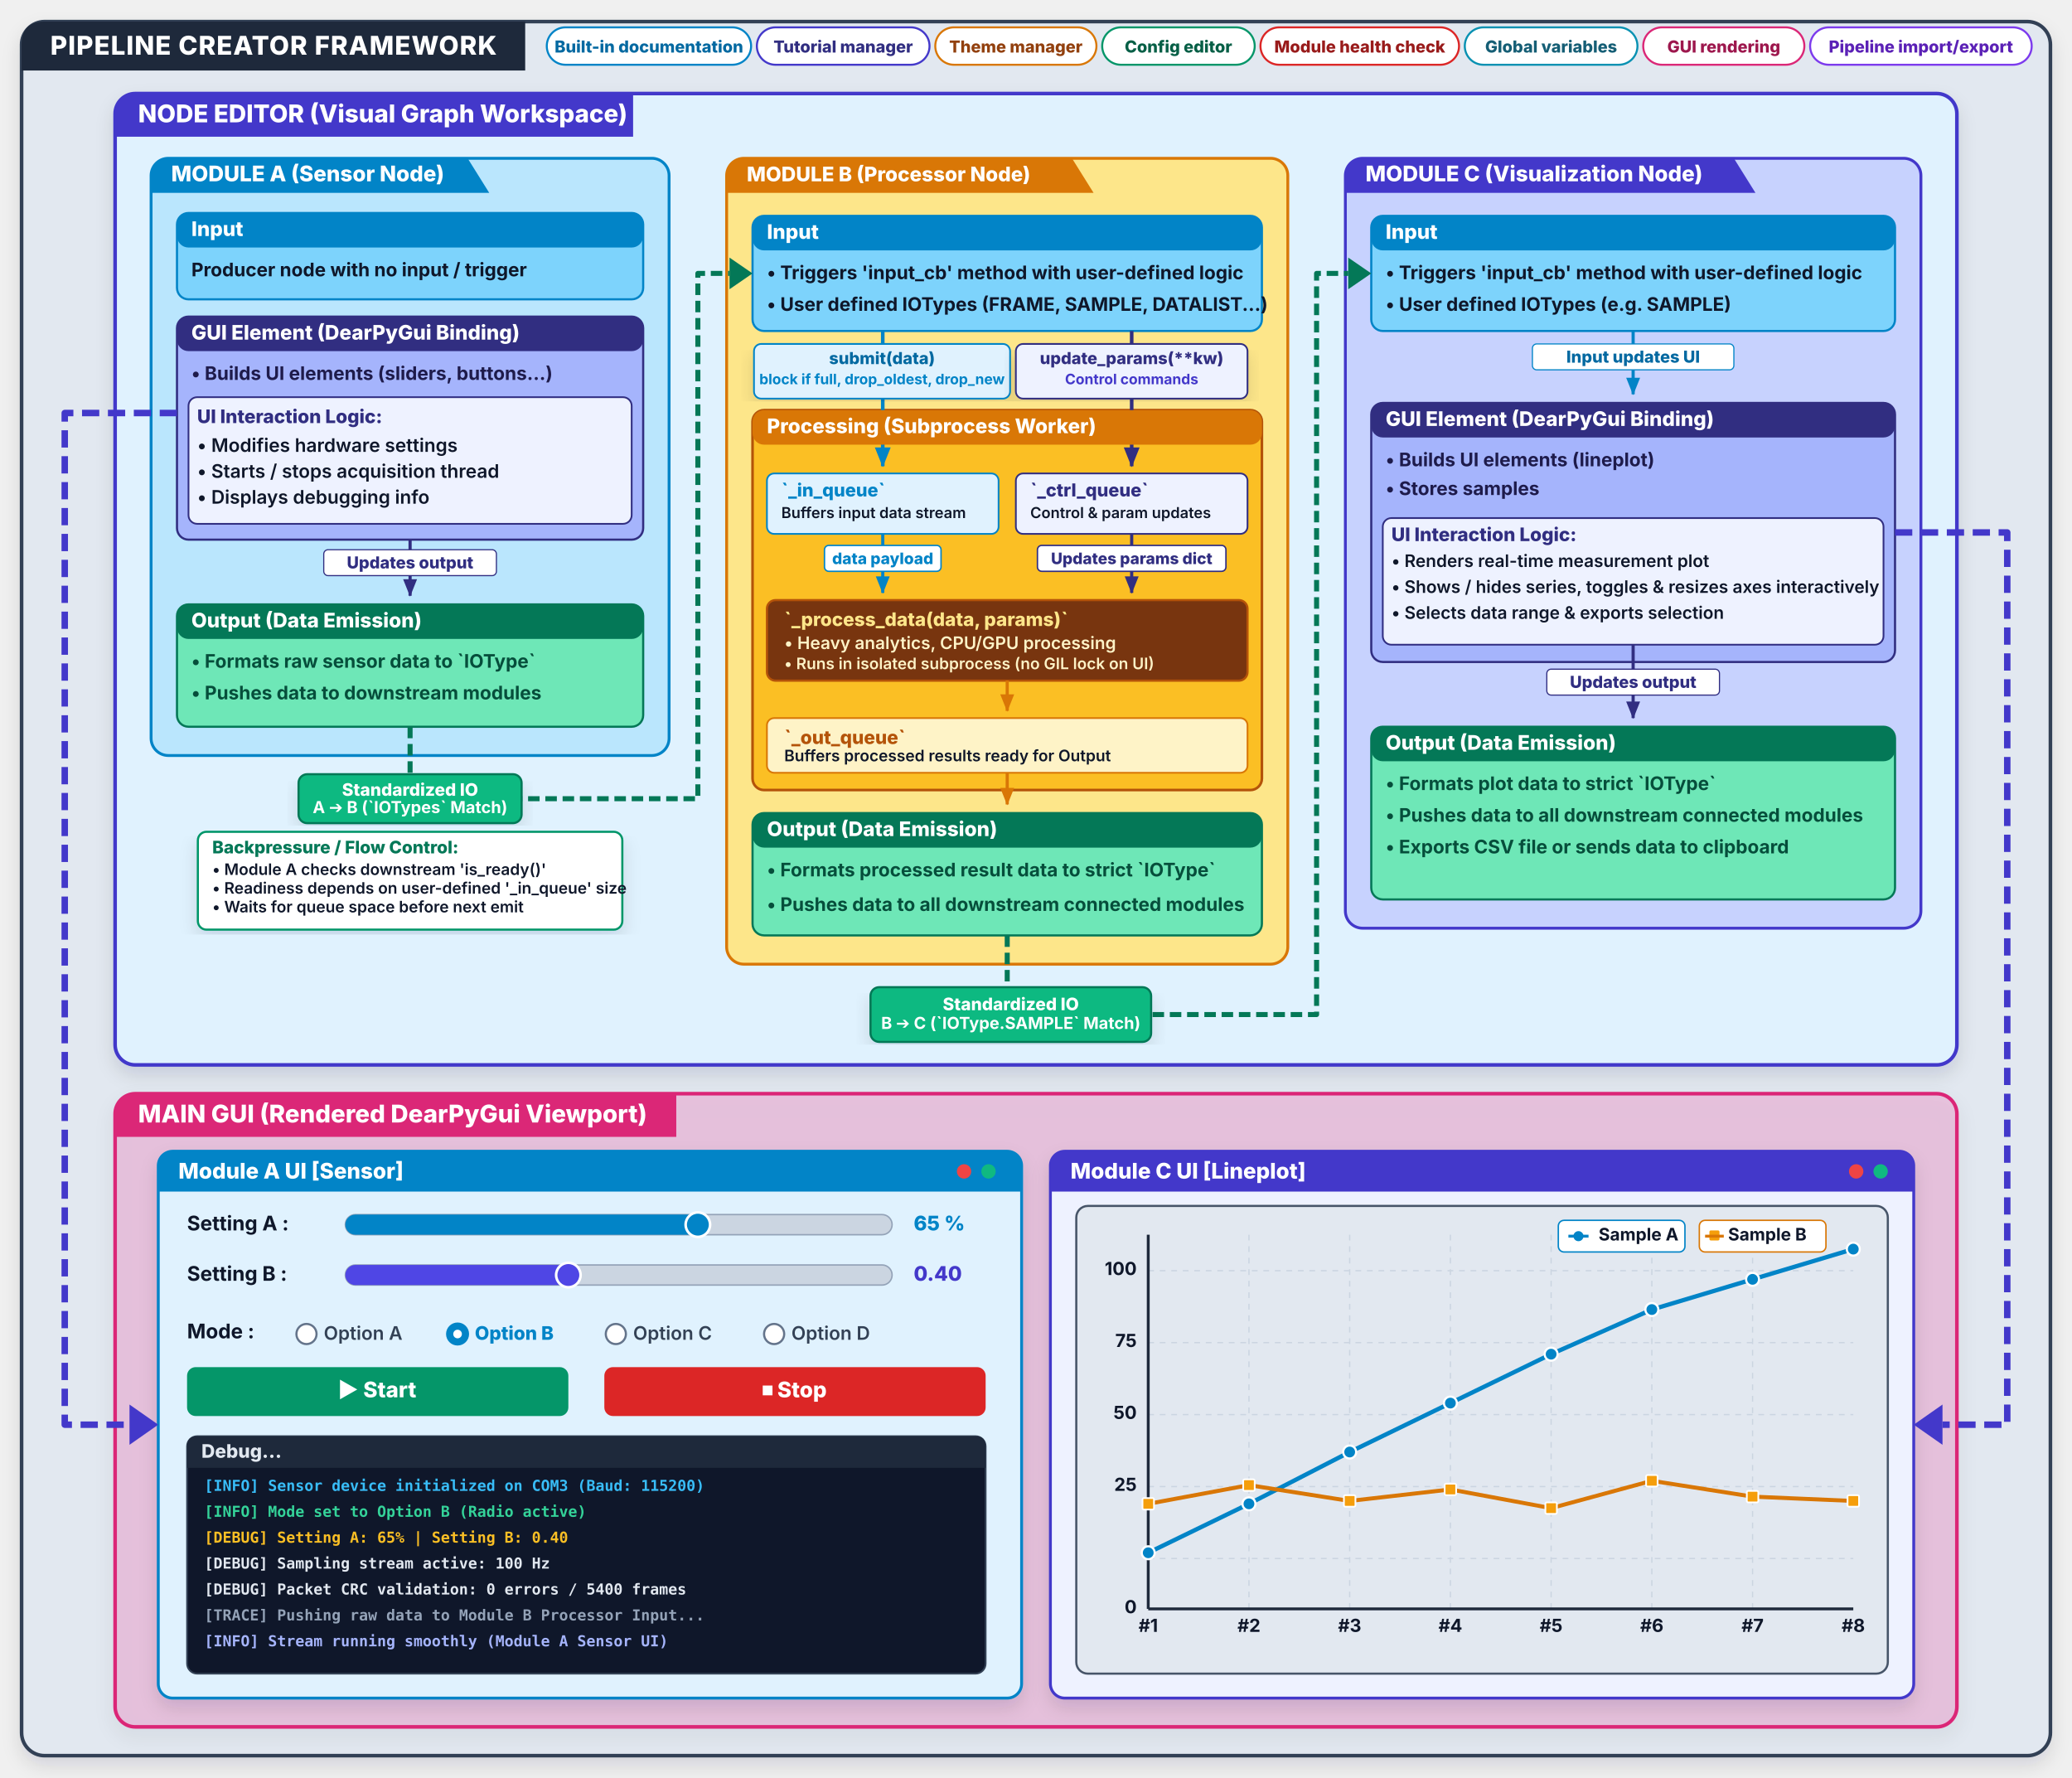
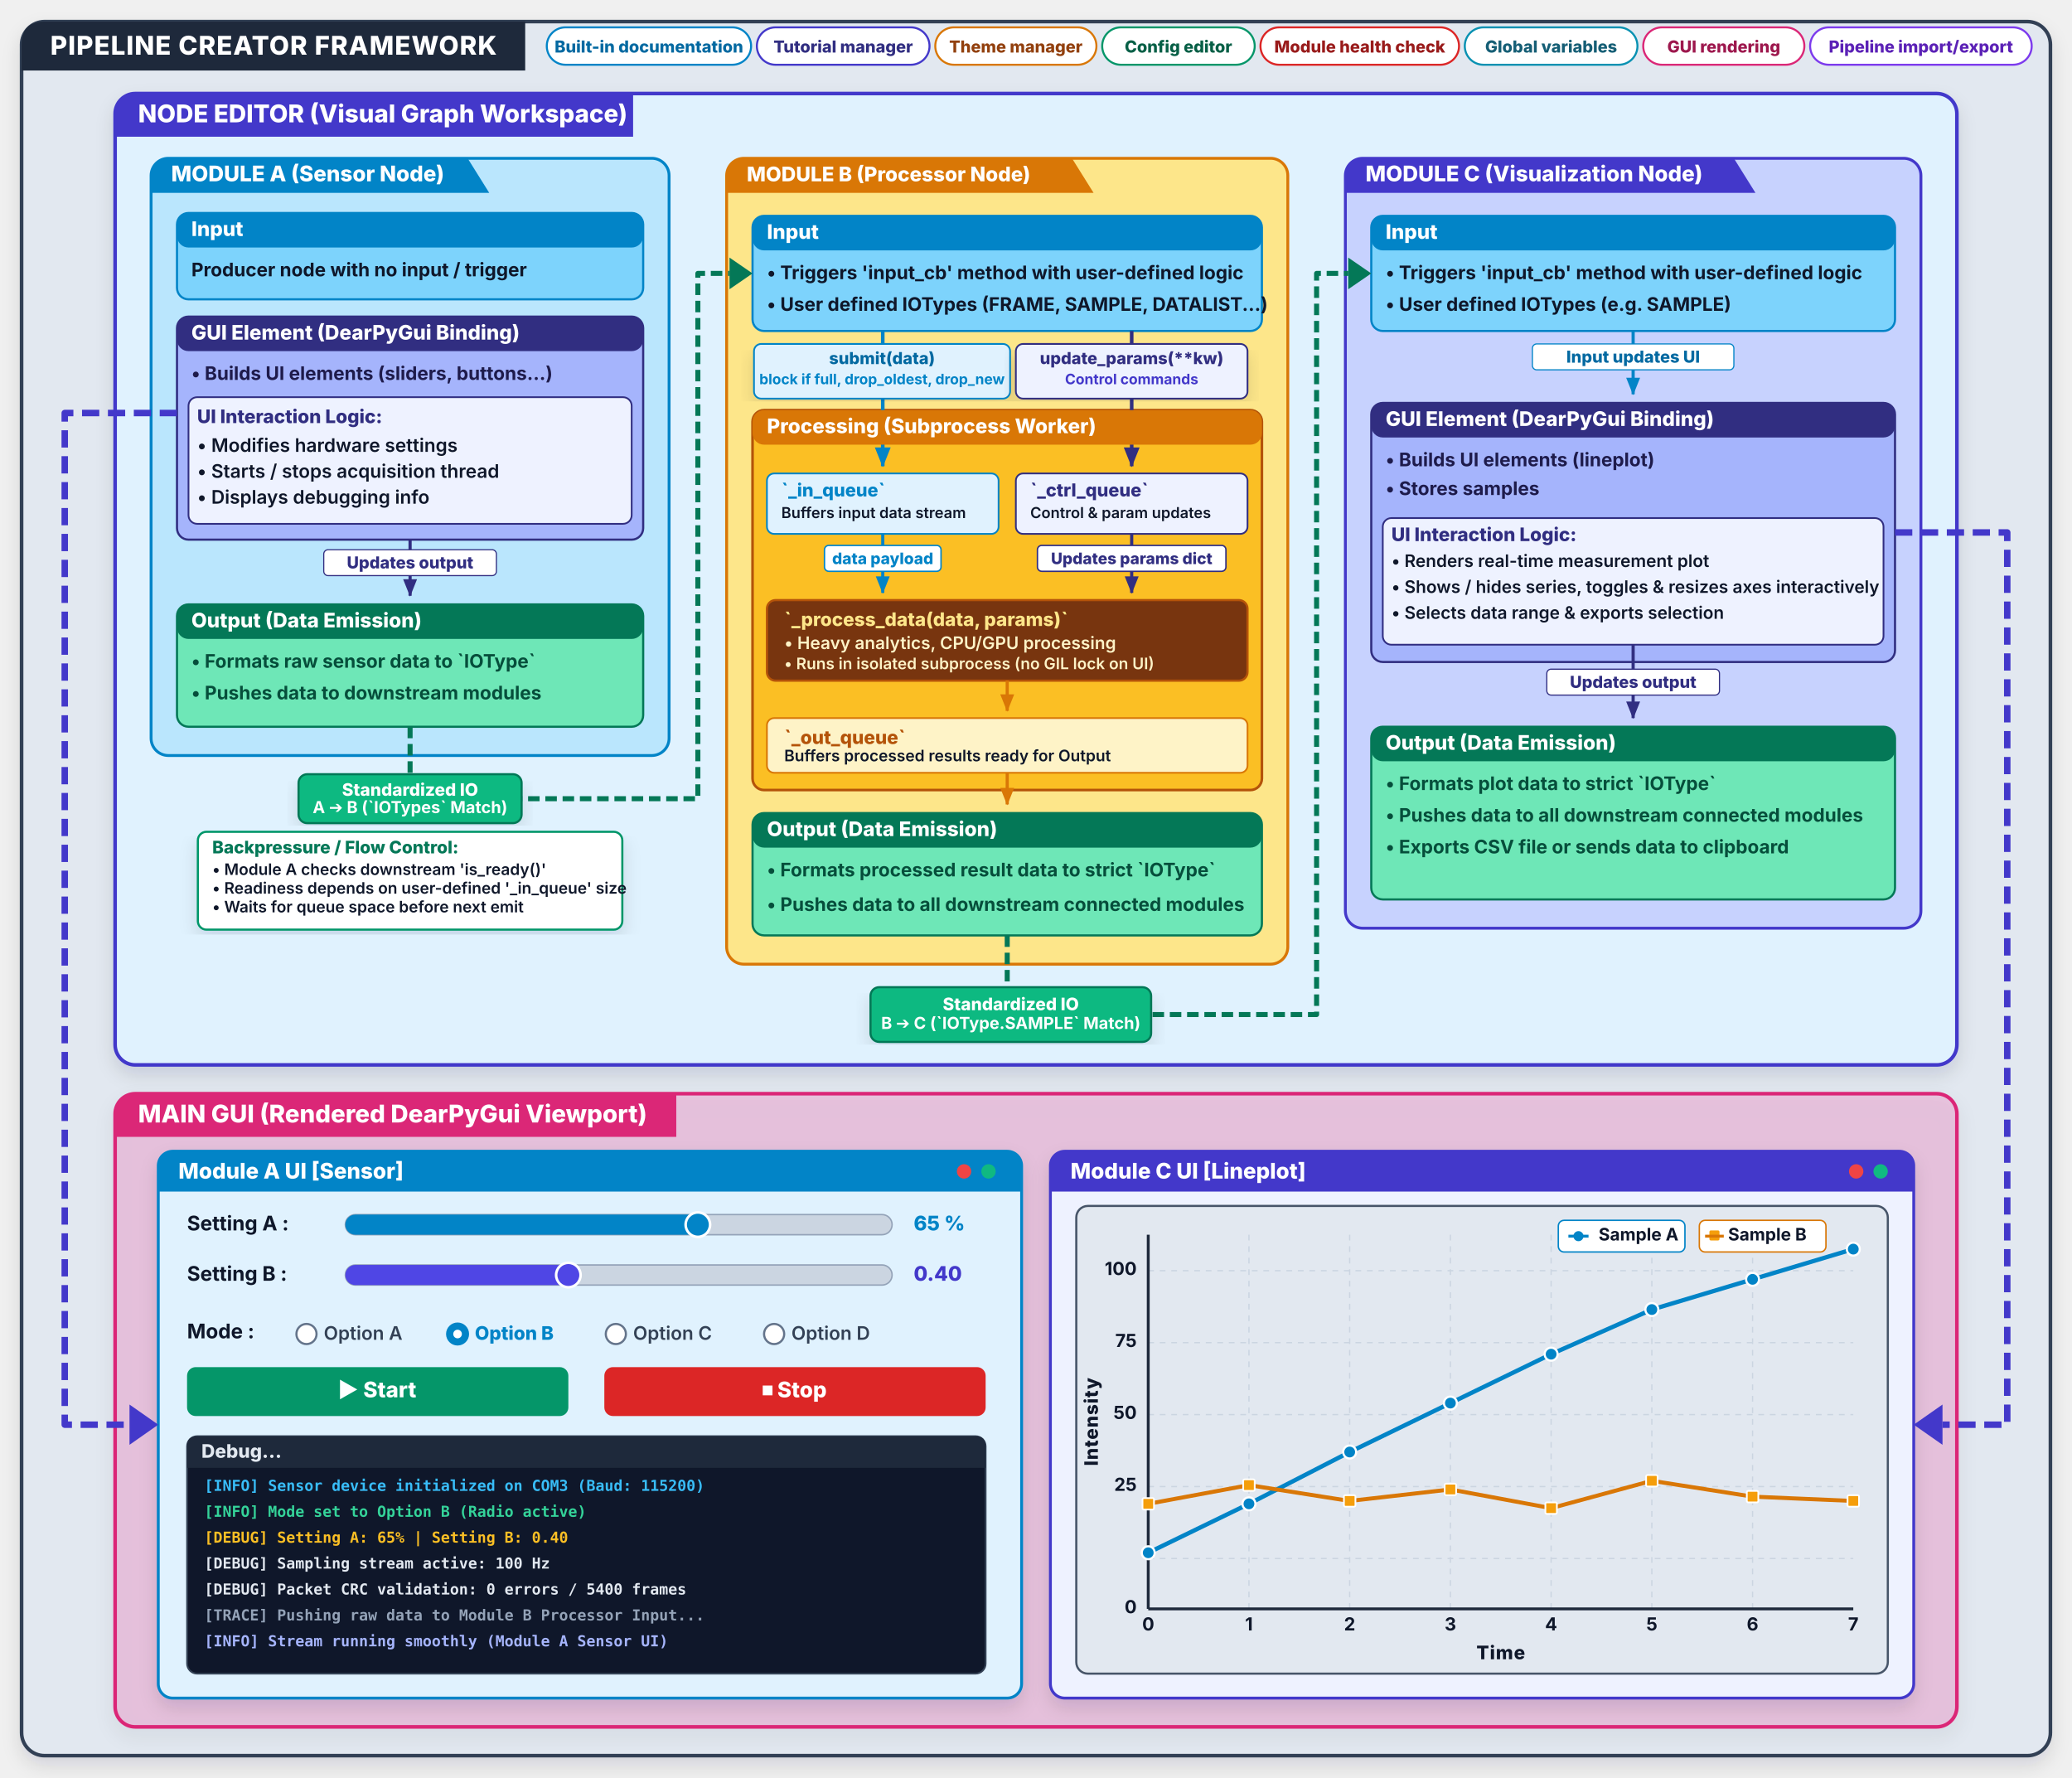
<svg xmlns="http://www.w3.org/2000/svg" viewBox="0 0 1440 1235" width="100%" height="100%" style="background-color: transparent; font-family: 'Inter', system-ui, -apple-system, sans-serif;">
  <defs>
    <filter id="shadow" x="-5%" y="-5%" width="110%" height="110%">
      <feDropShadow dx="0" dy="6" stdDeviation="6" flood-color="#0F172A" flood-opacity="0.12" />
    </filter>
    <filter id="glow-green" x="-20%" y="-20%" width="140%" height="140%">
      <feGaussianBlur stdDeviation="3" result="blur" />
      <feComposite in="SourceGraphic" in2="blur" operator="over" />
    </filter>
    <marker id="arrow-blue" viewBox="0 0 10 10" refX="9.5" refY="5" markerWidth="5.5" markerHeight="5.5" orient="auto-start-reverse">
      <path d="M 0 1 L 10 5 L 0 9 z" fill="#0284C7" />
    </marker>
    <marker id="arrow-green" viewBox="0 0 10 10" refX="9.5" refY="5" markerWidth="5.5" markerHeight="5.5" orient="auto-start-reverse">
      <path d="M 0 1 L 10 5 L 0 9 z" fill="#059669" />
    </marker>
    <marker id="arrow-indigo" viewBox="0 0 10 10" refX="9.5" refY="5" markerWidth="5.5" markerHeight="5.5" orient="auto-start-reverse">
      <path d="M 0 1 L 10 5 L 0 9 z" fill="#312E81" />
    </marker>
    <marker id="arrow-io-green" viewBox="0 0 10 10" refX="9.5" refY="5" markerWidth="6" markerHeight="6" orient="auto-start-reverse">
      <path d="M 0 1 L 10 5 L 0 9 z" fill="#047857" />
    </marker>
    <marker id="arrow-amber" viewBox="0 0 10 10" refX="9.5" refY="5" markerWidth="5.5" markerHeight="5.5" orient="auto-start-reverse">
      <path d="M 0 1 L 10 5 L 0 9 z" fill="#D97706" />
    </marker>
    <marker id="arrow-wire" viewBox="0 0 10 10" refX="9.5" refY="5" markerWidth="7" markerHeight="7" orient="auto-start-reverse">
      <path d="M 0 0 L 10 5 L 0 10 z" fill="#0284C7" />
    </marker>
    <marker id="arrow-gui" viewBox="0 0 12 12" refX="11.5" refY="6" markerWidth="8.5" markerHeight="8.5" orient="auto-start-reverse">
      <path d="M 0 1.5 L 12 6 L 0 10.5 z" fill="#4338CA" />
    </marker>
  </defs>
  <g transform="translate(15, 15)">
    <rect x="0" y="0" width="1410" height="1205" rx="16" fill="#E2E8F0" stroke="#334155" stroke-width="2.5" filter="url(#shadow)" />
    <path d="M 0 16 Q 0 0 16 0 L 350 0 L 350 34 L 0 34 Z" fill="#1E293B" />
    <text x="20" y="23" fill="#FFFFFF" font-size="18" font-weight="800" letter-spacing="0.6">PIPELINE CREATOR FRAMEWORK</text>
    <g transform="translate(365, 4)">
      <rect x="0" y="0" width="142" height="26" rx="13" fill="#FFFFFF" stroke="#0284C7" stroke-width="1.4" />
      <text x="71" y="17.5" fill="#0369A1" font-size="11.5" font-weight="800" text-anchor="middle">Built-in documentation</text>
      <rect x="146" y="0" width="120" height="26" rx="13" fill="#FFFFFF" stroke="#4338CA" stroke-width="1.4" />
      <text x="206" y="17.5" fill="#312E81" font-size="11.5" font-weight="800" text-anchor="middle">Tutorial manager</text>
      <rect x="270" y="0" width="112" height="26" rx="13" fill="#FFFFFF" stroke="#D97706" stroke-width="1.4" />
      <text x="326" y="17.5" fill="#92400E" font-size="11.5" font-weight="800" text-anchor="middle">Theme manager</text>
      <rect x="386" y="0" width="106" height="26" rx="13" fill="#FFFFFF" stroke="#059669" stroke-width="1.4" />
      <text x="439" y="17.5" fill="#065F46" font-size="11.5" font-weight="800" text-anchor="middle">Config editor</text>
      <rect x="496" y="0" width="138" height="26" rx="13" fill="#FFFFFF" stroke="#DC2626" stroke-width="1.4" />
      <text x="565" y="17.5" fill="#991B1B" font-size="11.5" font-weight="800" text-anchor="middle">Module health check</text>
      <rect x="638" y="0" width="120" height="26" rx="13" fill="#FFFFFF" stroke="#0891B2" stroke-width="1.4" />
      <text x="698" y="17.5" fill="#155E75" font-size="11.5" font-weight="800" text-anchor="middle">Global variables</text>
      <rect x="762" y="0" width="112" height="26" rx="13" fill="#FFFFFF" stroke="#DB2777" stroke-width="1.4" />
      <text x="818" y="17.5" fill="#9D174D" font-size="11.5" font-weight="800" text-anchor="middle">GUI rendering</text>
      <rect x="878" y="0" width="154" height="26" rx="13" fill="#FFFFFF" stroke="#7C3AED" stroke-width="1.4" />
      <text x="955" y="17.5" fill="#5B21B6" font-size="11.5" font-weight="800" text-anchor="middle">Pipeline import/export</text>
    </g>
    <g transform="translate(65, 50)">
      <rect x="0" y="0" width="1280" height="675" rx="14" fill="#E0F2FE" stroke="#4338CA" stroke-width="2.5" filter="url(#shadow)" />
      <path d="M 0 14 Q 0 0 14 0 L 360 0 L 360 30 L 0 30 Z" fill="#4338CA" />
      <text x="16" y="20" fill="#FFFFFF" font-size="17" font-weight="800">NODE EDITOR (Visual Graph Workspace)</text>
      <g transform="translate(25, 45)">
        <rect x="0" y="0" width="360" height="415" rx="12" fill="#BAE6FD" stroke="#0284C7" stroke-width="2" />
        <path d="M 0 12 Q 0 0 12 0 L 220 0 L 235 24 L 0 24 Z" fill="#0284C7" />
        <text x="14" y="16" fill="#FFFFFF" font-size="15" font-weight="800">MODULE A (Sensor Node)</text>
        <g transform="translate(18, 38)">
          <rect x="0" y="0" width="324" height="60" rx="8" fill="#7DD3FC" stroke="#0284C7" stroke-width="1.5" />
          <rect x="0" y="0" width="324" height="24" rx="8" fill="#0284C7" />
          <text x="10" y="16" fill="#FFFFFF" font-size="14" font-weight="800">Input</text>
          <text x="10" y="44" fill="#0F172A" font-size="13" font-weight="700">Producer node with no input / trigger</text>
        </g>
        <g transform="translate(18, 110)">
          <rect x="0" y="0" width="324" height="155" rx="8" fill="#A5B4FC" stroke="#312E81" stroke-width="1.5" />
          <rect x="0" y="0" width="324" height="24" rx="8" fill="#312E81" />
          <text x="10" y="16" fill="#FFFFFF" font-size="14" font-weight="800">GUI Element (DearPyGui Binding)</text>
          <text x="10" y="44" fill="#1E1B4B" font-size="13" font-weight="700">• Builds UI elements (sliders, buttons...)</text>
          <rect x="8" y="56" width="308" height="88" rx="6" fill="#EEF2FF" stroke="#312E81" stroke-width="1.2" />
          <text x="14" y="74" fill="#312E81" font-size="13" font-weight="800">UI Interaction Logic:</text>
          <text x="14" y="94" fill="#0F172A" font-size="13" font-weight="600">• Modifies hardware settings</text>
          <text x="14" y="112" fill="#0F172A" font-size="13" font-weight="600">• Starts / stops acquisition thread</text>
          <text x="14" y="130" fill="#0F172A" font-size="13" font-weight="600">• Displays debugging info</text>
        </g>
        <g>
          <path d="M 180 265 L 180 304" fill="none" stroke="#312E81" stroke-width="2.2" marker-end="url(#arrow-indigo)" />
          <rect x="120" y="272" width="120" height="18" rx="3" fill="#FFFFFF" stroke="#312E81" stroke-width="0.8" />
          <text x="180" y="285" fill="#312E81" font-size="11.5" font-weight="800" text-anchor="middle">Updates output</text>
        </g>
        <g transform="translate(18, 310)">
          <rect x="0" y="0" width="324" height="85" rx="8" fill="#6EE7B7" stroke="#047857" stroke-width="1.5" />
          <rect x="0" y="0" width="324" height="24" rx="8" fill="#047857" />
          <text x="10" y="16" fill="#FFFFFF" font-size="14" font-weight="800">Output (Data Emission)</text>
          <text x="10" y="44" fill="#064E3B" font-size="13" font-weight="700">• Formats raw sensor data to `IOType`</text>
          <text x="10" y="66" fill="#064E3B" font-size="13" font-weight="700">• Pushes data to downstream modules</text>
        </g>
      </g>
      <g transform="translate(425, 45)">
        <rect x="0" y="0" width="390" height="560" rx="12" fill="#FDE68A" stroke="#D97706" stroke-width="2" />
        <path d="M 0 12 Q 0 0 12 0 L 240 0 L 255 24 L 0 24 Z" fill="#D97706" />
        <text x="14" y="16" fill="#FFFFFF" font-size="14" font-weight="800">MODULE B (Processor Node)</text>
        <g transform="translate(18, 40)">
          <rect x="0" y="0" width="354" height="80" rx="8" fill="#7DD3FC" stroke="#0284C7" stroke-width="1.5" />
          <rect x="0" y="0" width="354" height="24" rx="8" fill="#0284C7" />
          <text x="10" y="16" fill="#FFFFFF" font-size="14" font-weight="800">Input</text>
          <text x="10" y="44" fill="#0F172A" font-size="13" font-weight="700">• Triggers 'input_cb' method with user-defined logic</text>
          <text x="10" y="66" fill="#0F172A" font-size="13" font-weight="700">• User defined IOTypes (FRAME, SAMPLE, DATALIST...)</text>
        </g>
        <g transform="translate(18, 175)">
          <rect x="0" y="0" width="354" height="264" rx="8" fill="#FBBF24" stroke="#B45309" stroke-width="1.8" />
          <g>
            <path d="M 90.5 -55 L 90.5 39" fill="none" stroke="#0284C7" stroke-width="2.5" marker-end="url(#arrow-blue)" />
            <g transform="translate(1, -46)">
              <rect x="0" y="0" width="178" height="38" rx="5" fill="#E0F2FE" stroke="#0284C7" stroke-width="1.2" filter="url(#shadow)" />
              <text x="89" y="14" fill="#0369A1" font-size="11.5" font-weight="800" text-anchor="middle">submit(data)</text>
              <text x="89" y="28" fill="#0284C7" font-size="10" font-weight="700" text-anchor="middle">block if full, drop_oldest, drop_new</text>
            </g>
            <path d="M 263.5 -55 L 263.5 39" fill="none" stroke="#312E81" stroke-width="2.5" marker-end="url(#arrow-indigo)" />
            <g transform="translate(183, -46)">
              <rect x="0" y="0" width="161" height="38" rx="5" fill="#EEF2FF" stroke="#312E81" stroke-width="1.2" filter="url(#shadow)" />
              <text x="80.5" y="14" fill="#312E81" font-size="11.5" font-weight="800" text-anchor="middle">update_params(**kw)</text>
              <text x="80.5" y="28" fill="#4338CA" font-size="10" font-weight="700" text-anchor="middle">Control commands</text>
            </g>
          </g>
          <g transform="translate(10, 44)">
            <rect x="0" y="0" width="161" height="42" rx="5" fill="#E0F2FE" stroke="#0284C7" stroke-width="1.2" />
            <text x="10" y="16" fill="#0284C7" font-size="12.5" font-weight="800">`_in_queue`</text>
            <text x="10" y="31" fill="#0F172A" font-size="10.5" font-weight="600">Buffers input data stream</text>
          </g>
          <g transform="translate(183, 44)">
            <rect x="0" y="0" width="161" height="42" rx="5" fill="#EEF2FF" stroke="#312E81" stroke-width="1.2" />
            <text x="10" y="16" fill="#312E81" font-size="12.5" font-weight="800">`_ctrl_queue`</text>
            <text x="10" y="31" fill="#0F172A" font-size="10.5" font-weight="600">Control &amp; param updates</text>
          </g>
          <g>
            <path d="M 90.5 86 L 90.5 127" fill="none" stroke="#0284C7" stroke-width="2.2" marker-end="url(#arrow-blue)" />
            <rect x="50" y="94" width="81" height="18" rx="3" fill="#FFFFFF" stroke="#0284C7" stroke-width="1" />
            <text x="90.5" y="107" fill="#0284C7" font-size="11" font-weight="800" text-anchor="middle">data payload</text>
            <path d="M 263.5 86 L 263.5 127" fill="none" stroke="#312E81" stroke-width="2.2" marker-end="url(#arrow-indigo)" />
            <rect x="198" y="94" width="131" height="18" rx="3" fill="#FFFFFF" stroke="#312E81" stroke-width="1" />
            <text x="263.5" y="107" fill="#312E81" font-size="11" font-weight="800" text-anchor="middle">Updates params dict</text>
          </g>
          <g transform="translate(10, 132)">
            <rect x="0" y="0" width="334" height="56" rx="6" fill="#78350F" stroke="#B45309" stroke-width="1.5" />
            <text x="12" y="18" fill="#FDE68A" font-size="13" font-weight="800">`_process_data(data, params)`</text>
            <text x="12" y="34" fill="#FEF3C7" font-size="12" font-weight="600">• Heavy analytics, CPU/GPU processing</text>
            <text x="12" y="48" fill="#FEF3C7" font-size="11" font-weight="600">• Runs in isolated subprocess (no GIL lock on UI)</text>
          </g>
          <path d="M 177 188 L 177 209" fill="none" stroke="#D97706" stroke-width="2.2" marker-end="url(#arrow-amber)" />
          <g transform="translate(10, 214)">
            <rect x="0" y="0" width="334" height="38" rx="5" fill="#FEF3C7" stroke="#D97706" stroke-width="1.2" />
            <text x="12" y="18" fill="#B45309" font-size="13" font-weight="800">`_out_queue`</text>
            <text x="12" y="30" fill="#0F172A" font-size="11" font-weight="600">Buffers processed results ready for Output</text>
          </g>
          <rect x="0" y="0" width="354" height="24" rx="8" fill="#D97706" />
          <text x="10" y="16" fill="#FFFFFF" font-size="14" font-weight="800">Processing (Subprocess Worker)</text>
        </g>
        <path d="M 195 427 L 195 449" fill="none" stroke="#D97706" stroke-width="2.2" marker-end="url(#arrow-amber)" />
        <g transform="translate(18, 455)">
          <rect x="0" y="0" width="354" height="85" rx="8" fill="#6EE7B7" stroke="#047857" stroke-width="1.5" />
          <rect x="0" y="0" width="354" height="24" rx="8" fill="#047857" />
          <text x="10" y="16" fill="#FFFFFF" font-size="14" font-weight="800">Output (Data Emission)</text>
          <text x="10" y="44" fill="#064E3B" font-size="13" font-weight="700">• Formats processed result data to strict `IOType`</text>
          <text x="10" y="68" fill="#064E3B" font-size="13" font-weight="700">• Pushes data to all downstream connected modules</text>
        </g>
      </g>
      <g>
        <path d="M 205 440 L 205 490 L 405 490 L 405 125 L 427 125" fill="none" stroke="#047857" stroke-width="3.5" stroke-dasharray="8 4" stroke-linejoin="round" />
        <polygon points="427,114 443,125 427,136" fill="#047857" />
        <g transform="translate(127.5, 473)">
          <rect x="0" y="0" width="155" height="34" rx="6" fill="#10B981" stroke="#047857" stroke-width="1.5" filter="url(#shadow)" />
          <text x="77.5" y="15" fill="#FFFFFF" font-size="12" font-weight="800" text-anchor="middle">Standardized IO</text>
          <text x="77.5" y="27" fill="#FFFFFF" font-size="11.5" font-weight="700" text-anchor="middle">A ➔ B (`IOTypes` Match)</text>
          <rect x="-70" y="40" width="295" height="68" rx="6" fill="#FFFFFF" stroke="#059669" stroke-width="1.5" filter="url(#shadow)" />
          <text x="-60" y="55" fill="#047857" font-size="12" font-weight="800">Backpressure / Flow Control:</text>
          <text x="-60" y="70" fill="#0F172A" font-size="11" font-weight="600">• Module A checks downstream 'is_ready()'</text>
          <text x="-60" y="83" fill="#0F172A" font-size="11" font-weight="600">• Readiness depends on user-defined '_in_queue' size</text>
          <text x="-60" y="96" fill="#0F172A" font-size="11" font-weight="600">• Waits for queue space before next emit</text>
        </g>
      </g>
      <g transform="translate(855, 45)">
        <rect x="0" y="0" width="400" height="535" rx="12" fill="#C7D2FE" stroke="#4338CA" stroke-width="2" />
        <path d="M 0 12 Q 0 0 12 0 L 270 0 L 285 24 L 0 24 Z" fill="#4338CA" />
        <text x="14" y="16" fill="#FFFFFF" font-size="15" font-weight="800">MODULE C (Visualization Node)</text>
        <g transform="translate(18, 40)">
          <rect x="0" y="0" width="364" height="80" rx="8" fill="#7DD3FC" stroke="#0284C7" stroke-width="1.5" />
          <rect x="0" y="0" width="364" height="24" rx="8" fill="#0284C7" />
          <text x="10" y="16" fill="#FFFFFF" font-size="14" font-weight="800">Input</text>
          <text x="10" y="44" fill="#0F172A" font-size="13" font-weight="700">• Triggers 'input_cb' method with user-defined logic</text>
          <text x="10" y="66" fill="#0F172A" font-size="13" font-weight="700">• User defined IOTypes (e.g. SAMPLE)</text>
        </g>
        <g transform="translate(18, 170)">
          <rect x="0" y="0" width="364" height="180" rx="8" fill="#A5B4FC" stroke="#312E81" stroke-width="1.5" />
          <rect x="0" y="0" width="364" height="24" rx="8" fill="#312E81" />
          <text x="10" y="16" fill="#FFFFFF" font-size="14" font-weight="800">GUI Element (DearPyGui Binding)</text>
          <text x="10" y="44" fill="#1E1B4B" font-size="13" font-weight="700">• Builds UI elements (lineplot)</text>
          <text x="10" y="64" fill="#1E1B4B" font-size="13" font-weight="700">• Stores samples</text>
          <rect x="8" y="80" width="348" height="88" rx="6" fill="#EEF2FF" stroke="#312E81" stroke-width="1.2" />
          <text x="14" y="96" fill="#312E81" font-size="13" font-weight="800">UI Interaction Logic:</text>
          <text x="14" y="114" fill="#0F172A" font-size="12" font-weight="600">• Renders real-time measurement plot</text>
          <text x="14" y="132" fill="#0F172A" font-size="12" font-weight="600">• Shows / hides series, toggles &amp; resizes axes interactively</text>
          <text x="14" y="150" fill="#0F172A" font-size="12" font-weight="600">• Selects data range &amp; exports selection</text>
        </g>
        <g transform="translate(18, 395)">
          <rect x="0" y="0" width="364" height="120" rx="8" fill="#6EE7B7" stroke="#047857" stroke-width="1.5" />
          <rect x="0" y="0" width="364" height="24" rx="8" fill="#047857" />
          <text x="10" y="16" fill="#FFFFFF" font-size="14" font-weight="800">Output (Data Emission)</text>
          <text x="10" y="44" fill="#064E3B" font-size="13" font-weight="700">• Formats plot data to strict `IOType`</text>
          <text x="10" y="66" fill="#064E3B" font-size="13" font-weight="700">• Pushes data to all downstream connected modules</text>
          <text x="10" y="88" fill="#064E3B" font-size="13" font-weight="700">• Exports CSV file or sends data to clipboard</text>
        </g>
        <path d="M 200 120 L 200 164" fill="none" stroke="#0284C7" stroke-width="2.2" marker-end="url(#arrow-blue)" />
        <rect x="130" y="129" width="140" height="18" rx="3" fill="#FFFFFF" stroke="#0284C7" stroke-width="0.8" />
        <text x="200" y="142" fill="#0369A1" font-size="11.5" font-weight="800" text-anchor="middle">Input updates UI</text>
        <path d="M 200 338 L 200 389" fill="none" stroke="#312E81" stroke-width="2.2" marker-end="url(#arrow-indigo)" />
        <rect x="140" y="355" width="120" height="18" rx="3" fill="#FFFFFF" stroke="#312E81" stroke-width="0.8" />
        <text x="200" y="368" fill="#312E81" font-size="11.5" font-weight="800" text-anchor="middle">Updates output</text>
      </g>
      <g>
        <path d="M 620 585 L 620 640 L 835 640 L 835 125 L 857 125" fill="none" stroke="#047857" stroke-width="3.5" stroke-dasharray="8 4" stroke-linejoin="round" />
        <polygon points="857,114 873,125 857,136" fill="#047857" />
        <g transform="translate(525, 621)">
          <rect x="0" y="0" width="195" height="38" rx="6" fill="#10B981" stroke="#047857" stroke-width="1.5" filter="url(#shadow)" />
          <text x="97.5" y="16" fill="#FFFFFF" font-size="12" font-weight="800" text-anchor="middle">Standardized IO</text>
          <text x="97.5" y="29" fill="#FFFFFF" font-size="11.5" font-weight="700" text-anchor="middle">B ➔ C (`IOType.SAMPLE` Match)</text>
        </g>
      </g>
    </g>
    <g transform="translate(65, 745)">
      <rect x="0" y="0" width="1280" height="440" rx="14" fill="#F472B6" fill-opacity="0.3" stroke="#DB2777" stroke-width="2.5" filter="url(#shadow)" />
      <path d="M 0 14 Q 0 0 14 0 L 390 0 L 390 30 L 0 30 Z" fill="#DB2777" />
      <text x="16" y="20" fill="#FFFFFF" font-size="17" font-weight="800">MAIN GUI (Rendered DearPyGui Viewport)</text>
      <g transform="translate(30, 40)">
        <rect x="0" y="0" width="600" height="380" rx="10" fill="#E0F2FE" stroke="#0284C7" stroke-width="2" filter="url(#shadow)" />
        <path d="M 0 10 Q 0 0 10 0 L 590 0 Q 600 0 600 10 L 600 28 L 0 28 Z" fill="#0284C7" />
        <text x="14" y="19" fill="#FFFFFF" font-size="15" font-weight="800">Module A UI [Sensor]</text>
        <circle cx="560" cy="14" r="5" fill="#EF4444" />
        <circle cx="577" cy="14" r="5" fill="#10B981" />
        <text x="20" y="55" fill="#0F172A" font-size="14" font-weight="700">Setting A :</text>
        <rect x="130" y="44" width="380" height="14" rx="7" fill="#CBD5E1" stroke="#94A3B8" stroke-width="1" />
        <rect x="130" y="44" width="245" height="14" rx="7" fill="#0284C7" />
        <circle cx="375" cy="51" r="8.5" fill="#0284C7" stroke="#FFFFFF" stroke-width="1.8" />
        <text x="525" y="55" fill="#0284C7" font-size="14" font-weight="800">65 %</text>
        <text x="20" y="90" fill="#0F172A" font-size="14" font-weight="700">Setting B :</text>
        <rect x="130" y="79" width="380" height="14" rx="7" fill="#CBD5E1" stroke="#94A3B8" stroke-width="1" />
        <rect x="130" y="79" width="155" height="14" rx="7" fill="#4F46E5" />
        <circle cx="285" cy="86" r="8.5" fill="#4F46E5" stroke="#FFFFFF" stroke-width="1.8" />
        <text x="525" y="90" fill="#4338CA" font-size="14" font-weight="800">0.40</text>
        <g transform="translate(20, 115)">
          <text x="0" y="15" fill="#0F172A" font-size="14" font-weight="700">Mode :</text>
          <g transform="translate(75, 2)">
            <circle cx="8" cy="10" r="7" fill="#FFFFFF" stroke="#64748B" stroke-width="1.5" />
            <text x="20" y="14" fill="#334155" font-size="13" font-weight="600">Option A</text>
          </g>
          <g transform="translate(180, 2)">
            <circle cx="8" cy="10" r="7" fill="#0284C7" stroke="#0284C7" stroke-width="2" />
            <circle cx="8" cy="10" r="3" fill="#FFFFFF" />
            <text x="20" y="14" fill="#0284C7" font-size="13" font-weight="800">Option B</text>
          </g>
          <g transform="translate(290, 2)">
            <circle cx="8" cy="10" r="7" fill="#FFFFFF" stroke="#64748B" stroke-width="1.5" />
            <text x="20" y="14" fill="#334155" font-size="13" font-weight="600">Option C</text>
          </g>
          <g transform="translate(400, 2)">
            <circle cx="8" cy="10" r="7" fill="#FFFFFF" stroke="#64748B" stroke-width="1.5" />
            <text x="20" y="14" fill="#334155" font-size="13" font-weight="600">Option D</text>
          </g>
        </g>
        <g transform="translate(20, 150)">
          <rect x="0" y="0" width="265" height="34" rx="6" fill="#059669" />
          <text x="132" y="21" fill="#FFFFFF" font-size="15" font-weight="800" text-anchor="middle">▶ Start</text>
          <rect x="290" y="0" width="265" height="34" rx="6" fill="#DC2626" />
          <text x="422" y="21" fill="#FFFFFF" font-size="15" font-weight="800" text-anchor="middle">⏹ Stop</text>
        </g>
        <g transform="translate(20, 198)">
          <rect x="0" y="0" width="555" height="165" rx="7" fill="#0F172A" stroke="#334155" stroke-width="1.2" />
          <path d="M 0 7 Q 0 0 7 0 L 548 0 Q 555 0 555 7 L 555 22 L 0 22 Z" fill="#1E293B" />
          <text x="10" y="15" fill="#E2E8F0" font-size="13" font-weight="800">Debug...</text>
          <g transform="translate(12, 38)">
            <text x="0" y="0" fill="#38BDF8" font-family="'Consolas', monospace" font-size="10.5" font-weight="600">[INFO] Sensor device initialized on COM3 (Baud: 115200)</text>
            <text x="0" y="18" fill="#34D399" font-family="'Consolas', monospace" font-size="10.5" font-weight="600">[INFO] Mode set to Option B (Radio active)</text>
            <text x="0" y="36" fill="#FBBF24" font-family="'Consolas', monospace" font-size="10.5" font-weight="600">[DEBUG] Setting A: 65% | Setting B: 0.40</text>
            <text x="0" y="54" fill="#E2E8F0" font-family="'Consolas', monospace" font-size="10.5" font-weight="600">[DEBUG] Sampling stream active: 100 Hz</text>
            <text x="0" y="72" fill="#E2E8F0" font-family="'Consolas', monospace" font-size="10.5" font-weight="600">[DEBUG] Packet CRC validation: 0 errors / 5400 frames</text>
            <text x="0" y="90" fill="#94A3B8" font-family="'Consolas', monospace" font-size="10.5" font-weight="600">[TRACE] Pushing raw data to Module B Processor Input...</text>
            <text x="0" y="108" fill="#A5B4FC" font-family="'Consolas', monospace" font-size="10.5" font-weight="600">[INFO] Stream running smoothly (Module A Sensor UI)</text>
          </g>
        </g>
      </g>
      <g transform="translate(650, 40)">
        <rect x="0" y="0" width="600" height="380" rx="10" fill="#EEF2FF" stroke="#4338CA" stroke-width="2" filter="url(#shadow)" />
        <path d="M 0 10 Q 0 0 10 0 L 590 0 Q 600 0 600 10 L 600 28 L 0 28 Z" fill="#4338CA" />
        <text x="14" y="19" fill="#FFFFFF" font-size="15" font-weight="800">Module C UI [Lineplot]</text>
        <circle cx="560" cy="14" r="5" fill="#EF4444" />
        <circle cx="577" cy="14" r="5" fill="#10B981" />
        <g transform="translate(18, 38)">
          <rect x="0" y="0" width="564" height="325" rx="8" fill="#E2E8F0" stroke="#475569" stroke-width="1.5" />
          <g stroke="#CBD5E1" stroke-width="0.9" stroke-dasharray="4 4">
            <line x1="50" y1="45" x2="540" y2="45" />
            <line x1="50" y1="95" x2="540" y2="95" />
            <line x1="50" y1="145" x2="540" y2="145" />
            <line x1="50" y1="195" x2="540" y2="195" />
            <line x1="50" y1="245" x2="540" y2="245" />
            <line x1="120" y1="20" x2="120" y2="280" />
            <line x1="190" y1="20" x2="190" y2="280" />
            <line x1="260" y1="20" x2="260" y2="280" />
            <line x1="330" y1="20" x2="330" y2="280" />
            <line x1="400" y1="20" x2="400" y2="280" />
            <line x1="470" y1="20" x2="470" y2="280" />
          </g>
          <line x1="50" y1="20" x2="50" y2="280" stroke="#1E293B" stroke-width="2" />
          <line x1="50" y1="280" x2="540" y2="280" stroke="#1E293B" stroke-width="2" />
+           <text transform="translate(15, 150) rotate(-90)" fill="#0F172A" font-size="13" font-weight="800" letter-spacing="0.5" text-anchor="middle">Intensity</text>
          <text x="42" y="48" fill="#0F172A" font-size="12.5" font-weight="700" text-anchor="end">100</text>
          <text x="42" y="98" fill="#0F172A" font-size="12.5" font-weight="700" text-anchor="end">75</text>
          <text x="42" y="148" fill="#0F172A" font-size="12.5" font-weight="700" text-anchor="end">50</text>
          <text x="42" y="198" fill="#0F172A" font-size="12.5" font-weight="700" text-anchor="end">25</text>
          <text x="42" y="283" fill="#0F172A" font-size="12.5" font-weight="700" text-anchor="end">0</text>
-           <text x="50" y="296" fill="#0F172A" font-size="12.5" font-weight="700" text-anchor="middle">#1</text>
-           <text x="120" y="296" fill="#0F172A" font-size="12.5" font-weight="700" text-anchor="middle">#2</text>
-           <text x="190" y="296" fill="#0F172A" font-size="12.5" font-weight="700" text-anchor="middle">#3</text>
-           <text x="260" y="296" fill="#0F172A" font-size="12.5" font-weight="700" text-anchor="middle">#4</text>
-           <text x="330" y="296" fill="#0F172A" font-size="12.5" font-weight="700" text-anchor="middle">#5</text>
-           <text x="400" y="296" fill="#0F172A" font-size="12.5" font-weight="700" text-anchor="middle">#6</text>
-           <text x="470" y="296" fill="#0F172A" font-size="12.5" font-weight="700" text-anchor="middle">#7</text>
-           <text x="540" y="296" fill="#0F172A" font-size="12.5" font-weight="700" text-anchor="middle">#8</text>
+           <text x="50" y="295" fill="#0F172A" font-size="12.5" font-weight="700" text-anchor="middle">0</text>
+           <text x="120" y="295" fill="#0F172A" font-size="12.5" font-weight="700" text-anchor="middle">1</text>
+           <text x="190" y="295" fill="#0F172A" font-size="12.5" font-weight="700" text-anchor="middle">2</text>
+           <text x="260" y="295" fill="#0F172A" font-size="12.5" font-weight="700" text-anchor="middle">3</text>
+           <text x="330" y="295" fill="#0F172A" font-size="12.5" font-weight="700" text-anchor="middle">4</text>
+           <text x="400" y="295" fill="#0F172A" font-size="12.5" font-weight="700" text-anchor="middle">5</text>
+           <text x="470" y="295" fill="#0F172A" font-size="12.5" font-weight="700" text-anchor="middle">6</text>
+           <text x="540" y="295" fill="#0F172A" font-size="12.5" font-weight="700" text-anchor="middle">7</text>
+           <text x="295" y="315" fill="#0F172A" font-size="13" font-weight="800" letter-spacing="0.5" text-anchor="middle">Time</text>
          <path d="M 50 241 L 120 207 L 190 171 L 260 137 L 330 103 L 400 72 L 470 51 L 540 30" fill="none" stroke="#0284C7" stroke-width="3" stroke-linejoin="round" />
          <circle cx="50" cy="241" r="4.5" fill="#0284C7" stroke="#FFFFFF" stroke-width="1.5" />
          <circle cx="120" cy="207" r="4.5" fill="#0284C7" stroke="#FFFFFF" stroke-width="1.5" />
          <circle cx="190" cy="171" r="4.5" fill="#0284C7" stroke="#FFFFFF" stroke-width="1.5" />
          <circle cx="260" cy="137" r="4.5" fill="#0284C7" stroke="#FFFFFF" stroke-width="1.5" />
          <circle cx="330" cy="103" r="4.5" fill="#0284C7" stroke="#FFFFFF" stroke-width="1.5" />
          <circle cx="400" cy="72" r="4.5" fill="#0284C7" stroke="#FFFFFF" stroke-width="1.5" />
          <circle cx="470" cy="51" r="4.5" fill="#0284C7" stroke="#FFFFFF" stroke-width="1.5" />
          <circle cx="540" cy="30" r="4.5" fill="#0284C7" stroke="#FFFFFF" stroke-width="1.5" />
          <path d="M 50 207 L 120 194 L 190 205 L 260 197 L 330 210 L 400 191 L 470 202 L 540 205" fill="none" stroke="#D97706" stroke-width="2.8" stroke-linejoin="round" />
          <rect x="46" y="203" width="8" height="8" rx="1" fill="#F59E0B" stroke="#FFFFFF" stroke-width="1.2" />
          <rect x="116" y="190" width="8" height="8" rx="1" fill="#F59E0B" stroke="#FFFFFF" stroke-width="1.2" />
          <rect x="186" y="201" width="8" height="8" rx="1" fill="#F59E0B" stroke="#FFFFFF" stroke-width="1.2" />
          <rect x="256" y="193" width="8" height="8" rx="1" fill="#F59E0B" stroke="#FFFFFF" stroke-width="1.2" />
          <rect x="326" y="206" width="8" height="8" rx="1" fill="#F59E0B" stroke="#FFFFFF" stroke-width="1.2" />
          <rect x="396" y="187" width="8" height="8" rx="1" fill="#F59E0B" stroke="#FFFFFF" stroke-width="1.2" />
          <rect x="466" y="198" width="8" height="8" rx="1" fill="#F59E0B" stroke="#FFFFFF" stroke-width="1.2" />
          <rect x="536" y="201" width="8" height="8" rx="1" fill="#F59E0B" stroke="#FFFFFF" stroke-width="1.2" />
          <g transform="translate(335, 10)">
            <rect x="0" y="0" width="88" height="22" rx="4" fill="#FFFFFF" stroke="#0284C7" stroke-width="1" />
            <circle cx="14" cy="11" r="3.5" fill="#0284C7" />
            <line x1="7" y1="11" x2="21" y2="11" stroke="#0284C7" stroke-width="2" />
            <text x="28" y="14" fill="#0F172A" font-size="12" font-weight="700">Sample A</text>
            <rect x="98" y="0" width="88" height="22" rx="4" fill="#FFFFFF" stroke="#D97706" stroke-width="1" />
            <rect x="105" y="7" width="7" height="7" rx="1" fill="#F59E0B" />
            <line x1="102" y1="11" x2="115" y2="11" stroke="#D97706" stroke-width="2" />
            <text x="118" y="14" fill="#0F172A" font-size="12" font-weight="700">Sample B</text>
          </g>
        </g>
      </g>
    </g>
    <path d="M 108 272 L 30 272 L 30 975 L 75 975" fill="none" stroke="#4338CA" stroke-width="4.5" stroke-dasharray="12 6" stroke-linejoin="round" />
    <polygon points="75,961 95,975 75,989" fill="#4338CA" />
    <path d="M 1302 355 L 1380 355 L 1380 975 L 1335 975" fill="none" stroke="#4338CA" stroke-width="4.5" stroke-dasharray="12 6" stroke-linejoin="round" />
    <polygon points="1335,961 1315,975 1335,989" fill="#4338CA" />
  </g>
</svg>
